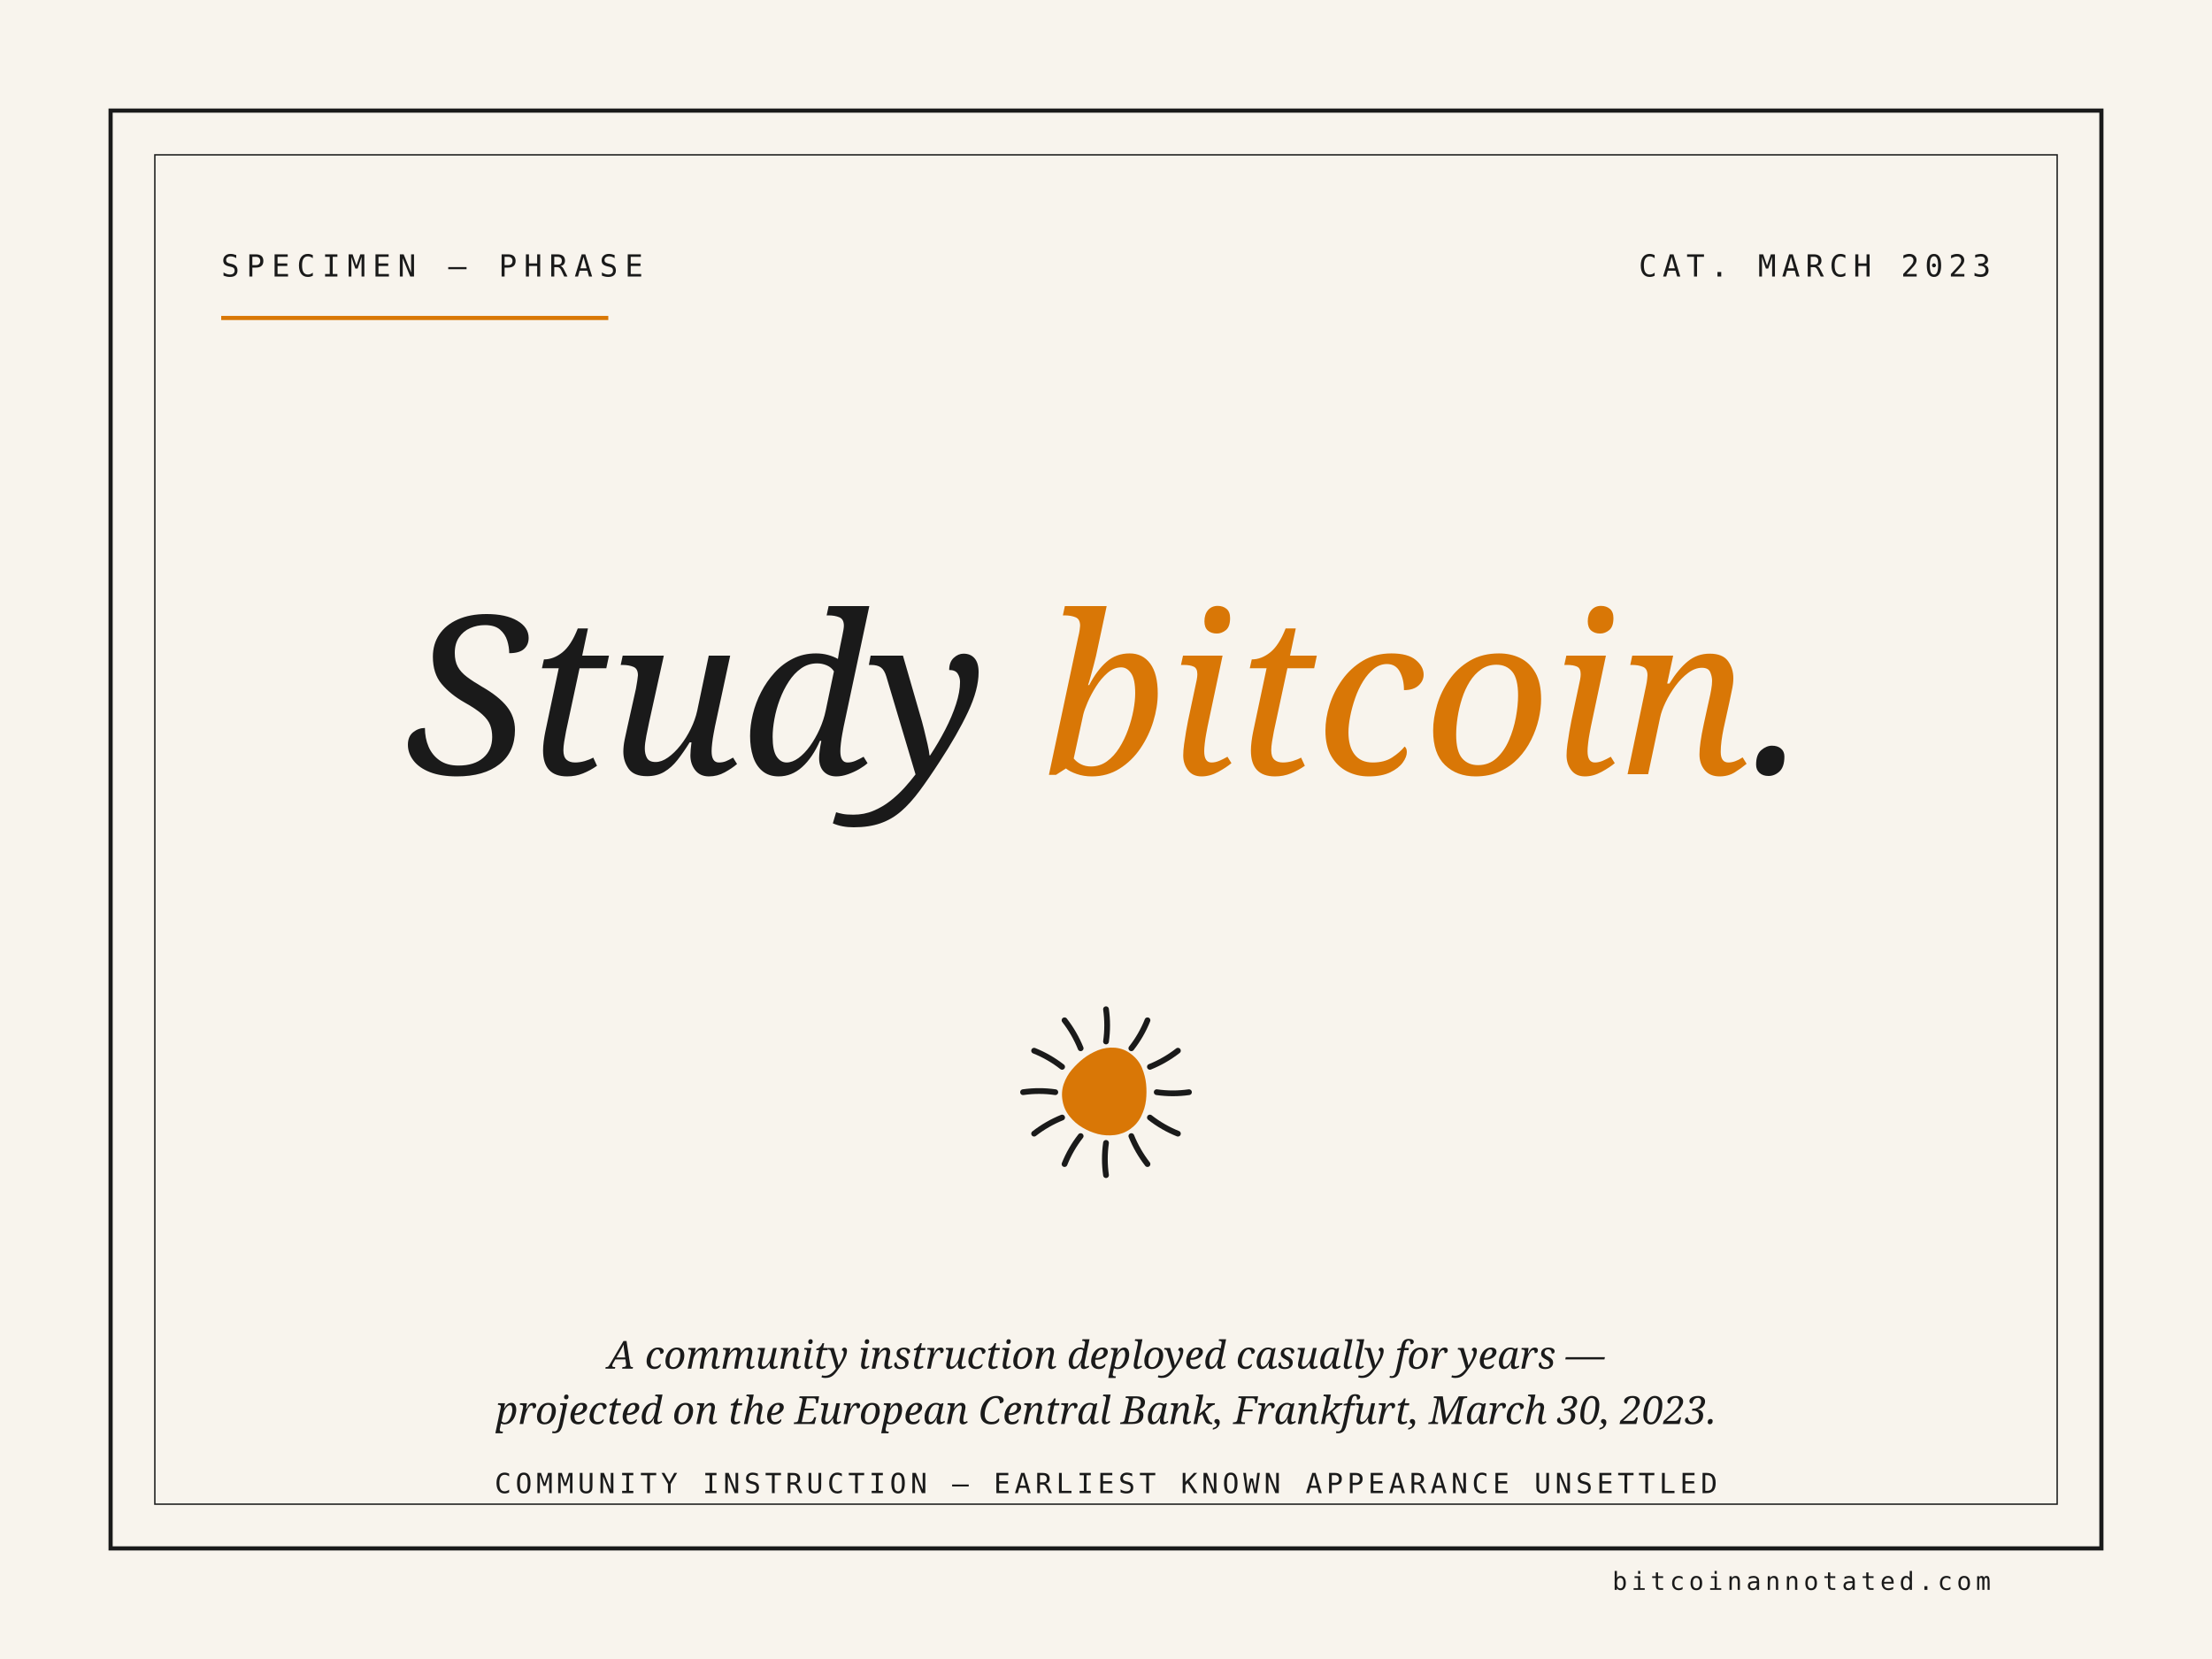
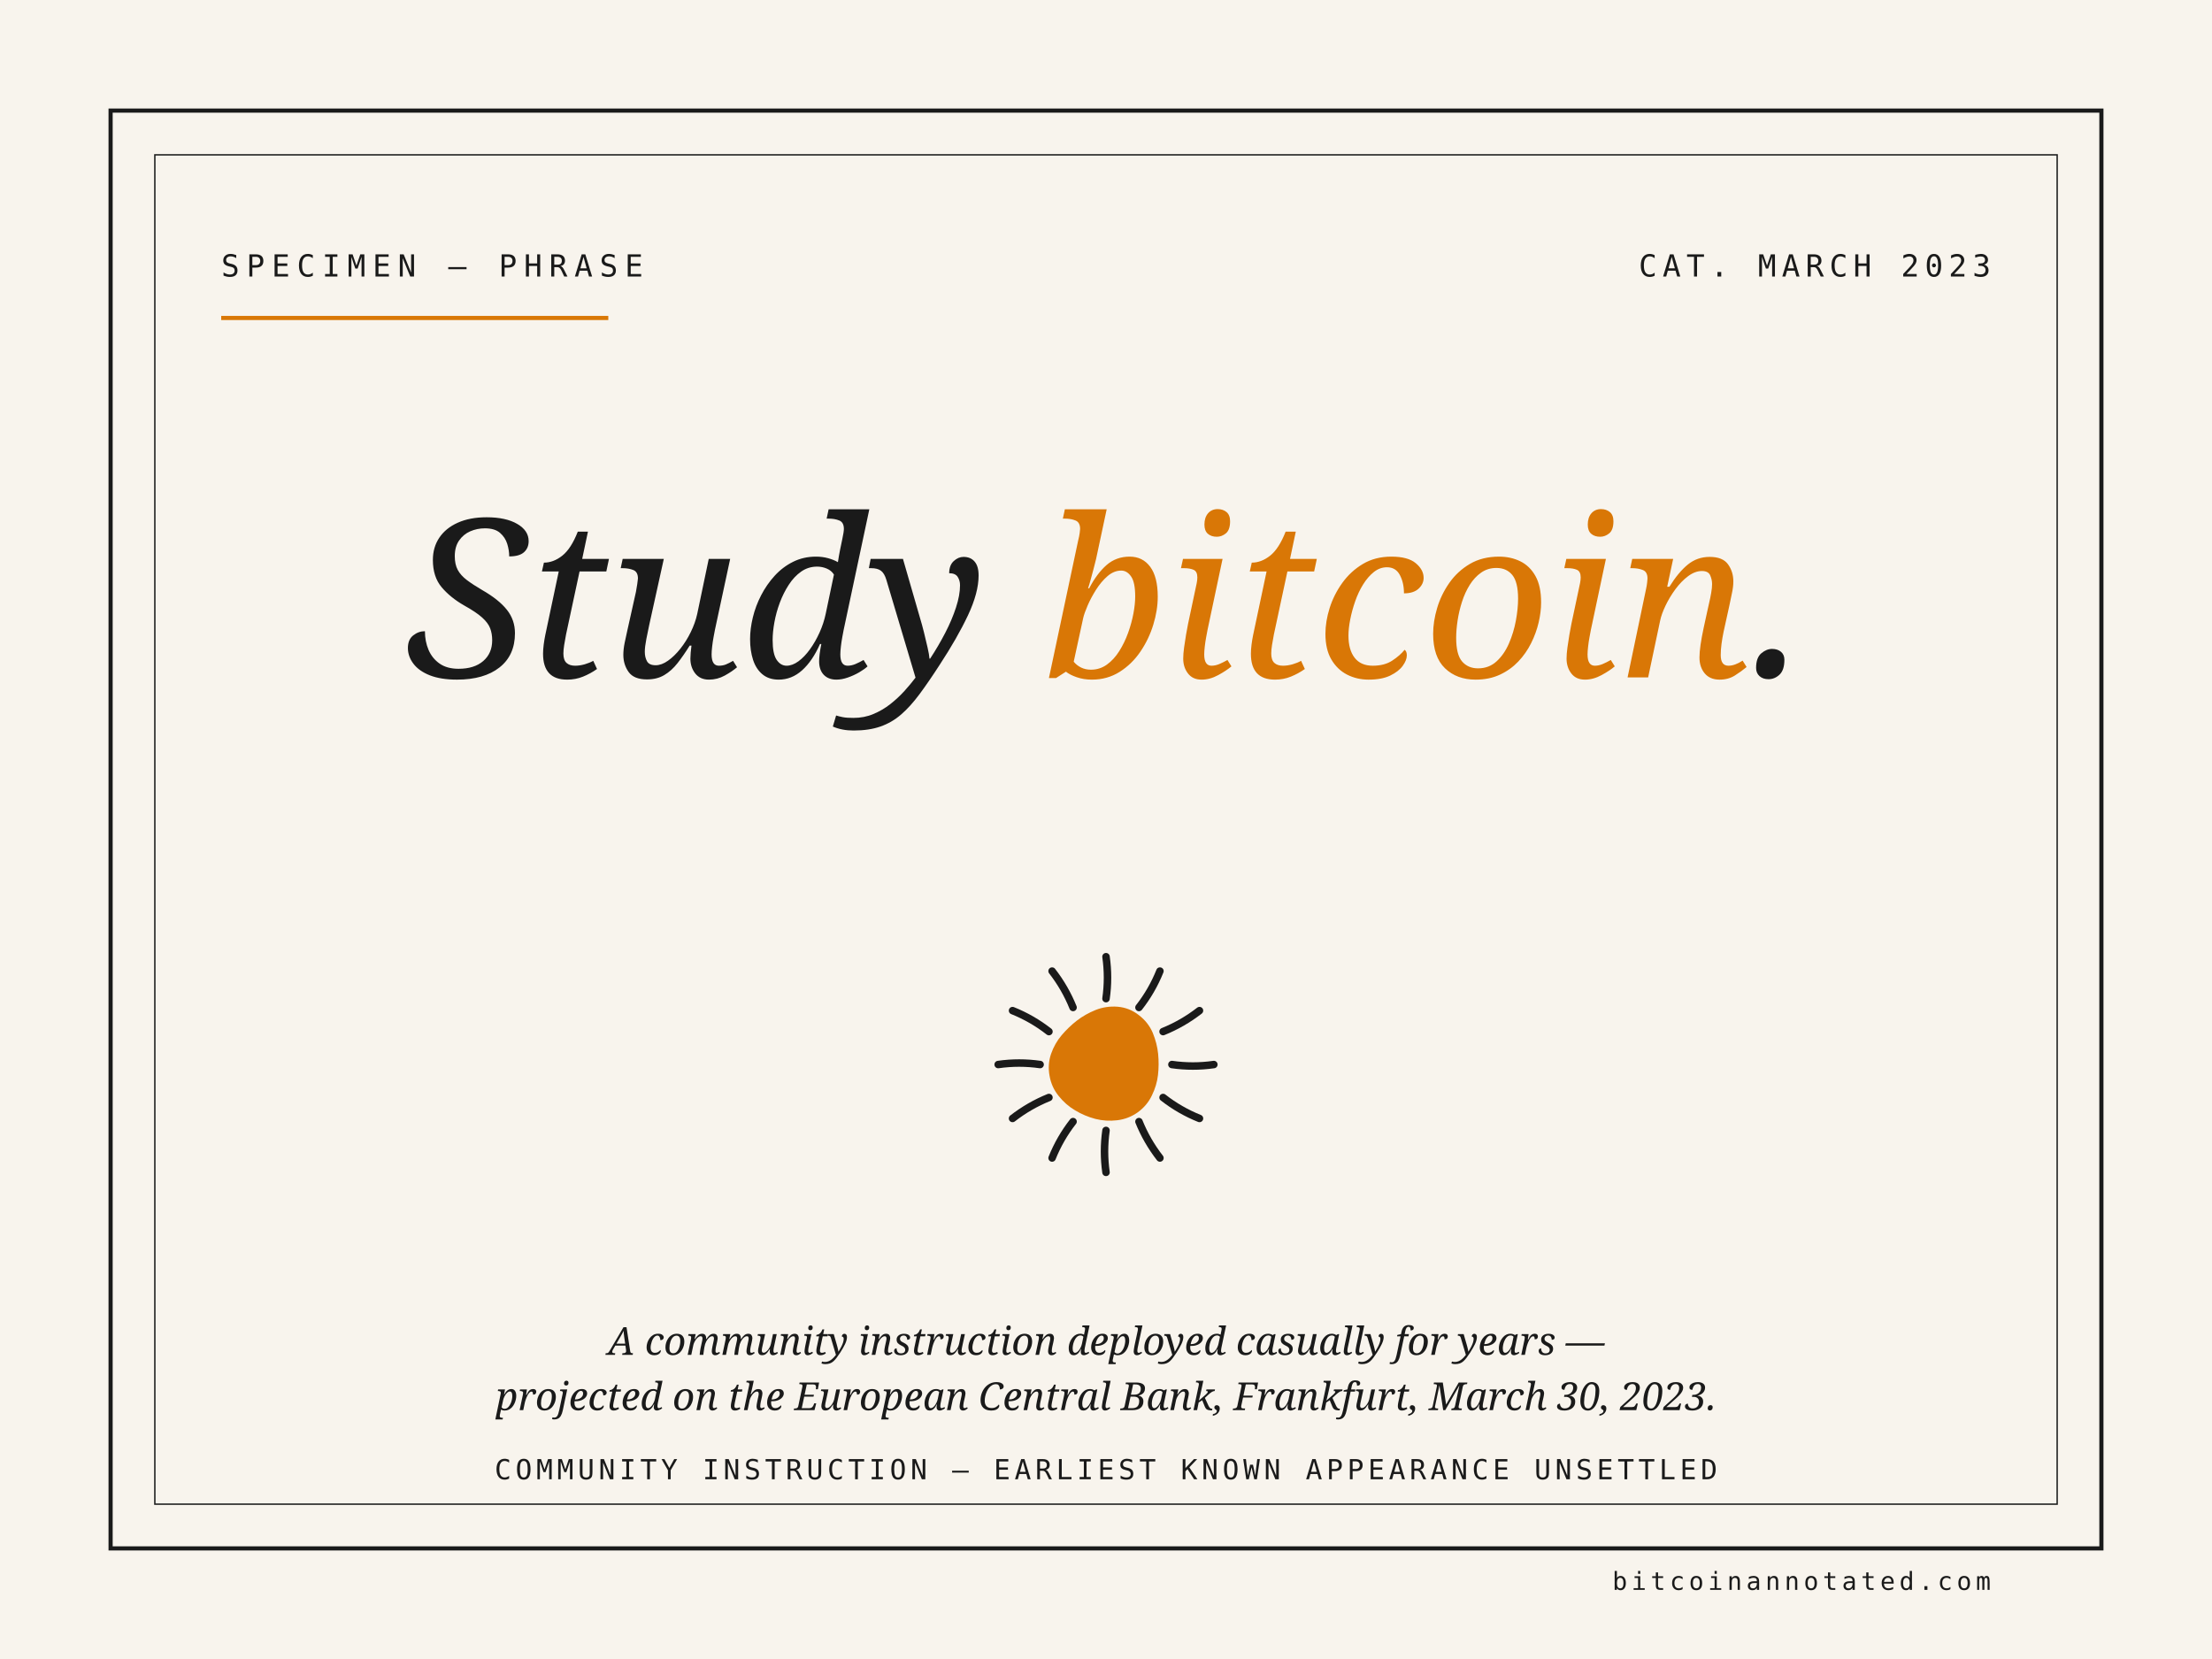
<svg xmlns="http://www.w3.org/2000/svg" viewBox="0 0 800 600" width="800" height="600">
  <rect width="800" height="600" fill="#f8f4ed" />
  <rect x="40" y="40" width="720" height="520" fill="none" stroke="#1a1a1a" stroke-width="1.5" />
  <rect x="56" y="56" width="688" height="488" fill="none" stroke="#1a1a1a" stroke-width="0.5" />
  <text x="80" y="100" font-family="JetBrains Mono, monospace" font-size="11" fill="#1a1a1a" letter-spacing="2.5">SPECIMEN — PHRASE</text>
  <line x1="80" y1="115" x2="220" y2="115" stroke="#d97706" stroke-width="1.5" />
  <text x="720" y="100" font-family="JetBrains Mono, monospace" font-size="11" fill="#1a1a1a" letter-spacing="2" text-anchor="end">CAT. MARCH 2023</text>
-   <text x="400" y="280" font-family="EB Garamond, Garamond, serif" font-style="italic" font-size="80" fill="#1a1a1a" text-anchor="middle" font-weight="500">Study <tspan fill="#d97706">bitcoin</tspan>.</text>
-   <g transform="translate(350.00,345.00) scale(0.4167)">
+   <text x="400" y="245" font-family="EB Garamond, Garamond, serif" font-style="italic" font-size="80" fill="#1a1a1a" text-anchor="middle" font-weight="500">Study <tspan fill="#d97706">bitcoin</tspan>.</text>
+   <g transform="translate(335.00,320.00) scale(0.5417)">
    <path d="M 164.0 120.0 Q 178.0 122.0 192.0 120.0" fill="none" stroke="#1a1a1a" stroke-width="5" stroke-linecap="round" />
    <path d="M 158.1 142.0 Q 169.2 150.7 182.4 156.0" fill="none" stroke="#1a1a1a" stroke-width="5" stroke-linecap="round" />
    <path d="M 142.0 158.1 Q 147.3 171.2 156.0 182.4" fill="none" stroke="#1a1a1a" stroke-width="5" stroke-linecap="round" />
    <path d="M 120.0 164.0 Q 118.0 178.0 120.0 192.0" fill="none" stroke="#1a1a1a" stroke-width="5" stroke-linecap="round" />
    <path d="M 98.0 158.1 Q 89.3 169.2 84.0 182.4" fill="none" stroke="#1a1a1a" stroke-width="5" stroke-linecap="round" />
    <path d="M 81.9 142.0 Q 68.8 147.3 57.6 156.0" fill="none" stroke="#1a1a1a" stroke-width="5" stroke-linecap="round" />
    <path d="M 76.0 120.0 Q 62.0 118.0 48.0 120.0" fill="none" stroke="#1a1a1a" stroke-width="5" stroke-linecap="round" />
    <path d="M 81.9 98.0 Q 70.8 89.3 57.6 84.0" fill="none" stroke="#1a1a1a" stroke-width="5" stroke-linecap="round" />
    <path d="M 98.0 81.9 Q 92.7 68.8 84.0 57.6" fill="none" stroke="#1a1a1a" stroke-width="5" stroke-linecap="round" />
    <path d="M 120.0 76.0 Q 122.0 62.0 120.0 48.0" fill="none" stroke="#1a1a1a" stroke-width="5" stroke-linecap="round" />
    <path d="M 142.0 81.9 Q 150.7 70.8 156.0 57.6" fill="none" stroke="#1a1a1a" stroke-width="5" stroke-linecap="round" />
    <path d="M 158.1 98.0 Q 171.2 92.7 182.4 84.0" fill="none" stroke="#1a1a1a" stroke-width="5" stroke-linecap="round" />
    <path d="M 154.8 112.9 Q 155.5 120.0 154.7 127.0 Q 153.9 134.0 150.6 140.7 Q 147.4 147.4 141.2 151.9 Q 135.0 156.3 127.5 157.2 Q 120.0 158.1 112.9 156.3 Q 105.7 154.4 99.4 150.6 Q 93.1 146.9 88.4 141.0 Q 83.6 135.1 82.3 127.5 Q 80.9 120.0 83.3 112.9 Q 85.8 105.8 90.4 100.4 Q 95.0 95.0 100.5 90.7 Q 106.1 86.4 113.0 83.6 Q 120.0 80.8 127.8 81.4 Q 135.7 82.1 141.9 87.0 Q 148.2 91.8 151.2 98.8 Q 154.1 105.9 154.8 112.9 Z" fill="#d97706" />
  </g>
-   <text x="400" y="495" font-family="EB Garamond, Garamond, serif" font-style="italic" font-size="14" fill="#1a1a1a" text-anchor="middle">A community instruction deployed casually for years —</text>
-   <text x="400" y="515" font-family="EB Garamond, Garamond, serif" font-style="italic" font-size="14" fill="#1a1a1a" text-anchor="middle">projected on the European Central Bank, Frankfurt, March 30, 2023.</text>
-   <text x="400" y="540" font-family="JetBrains Mono, monospace" font-size="10" fill="#1a1a1a" letter-spacing="1.5" text-anchor="middle">COMMUNITY INSTRUCTION — EARLIEST KNOWN APPEARANCE UNSETTLED</text>
+   <text x="400" y="490" font-family="EB Garamond, Garamond, serif" font-style="italic" font-size="14" fill="#1a1a1a" text-anchor="middle">A community instruction deployed casually for years —</text>
+   <text x="400" y="510" font-family="EB Garamond, Garamond, serif" font-style="italic" font-size="14" fill="#1a1a1a" text-anchor="middle">projected on the European Central Bank, Frankfurt, March 30, 2023.</text>
+   <text x="400" y="535" font-family="JetBrains Mono, monospace" font-size="10" fill="#1a1a1a" letter-spacing="1.5" text-anchor="middle">COMMUNITY INSTRUCTION — EARLIEST KNOWN APPEARANCE UNSETTLED</text>
  <text x="720" y="575" font-family="JetBrains Mono, monospace" font-size="9" fill="#1a1a1a" letter-spacing="1.5" text-anchor="end">bitcoinannotated.com</text>
</svg>
